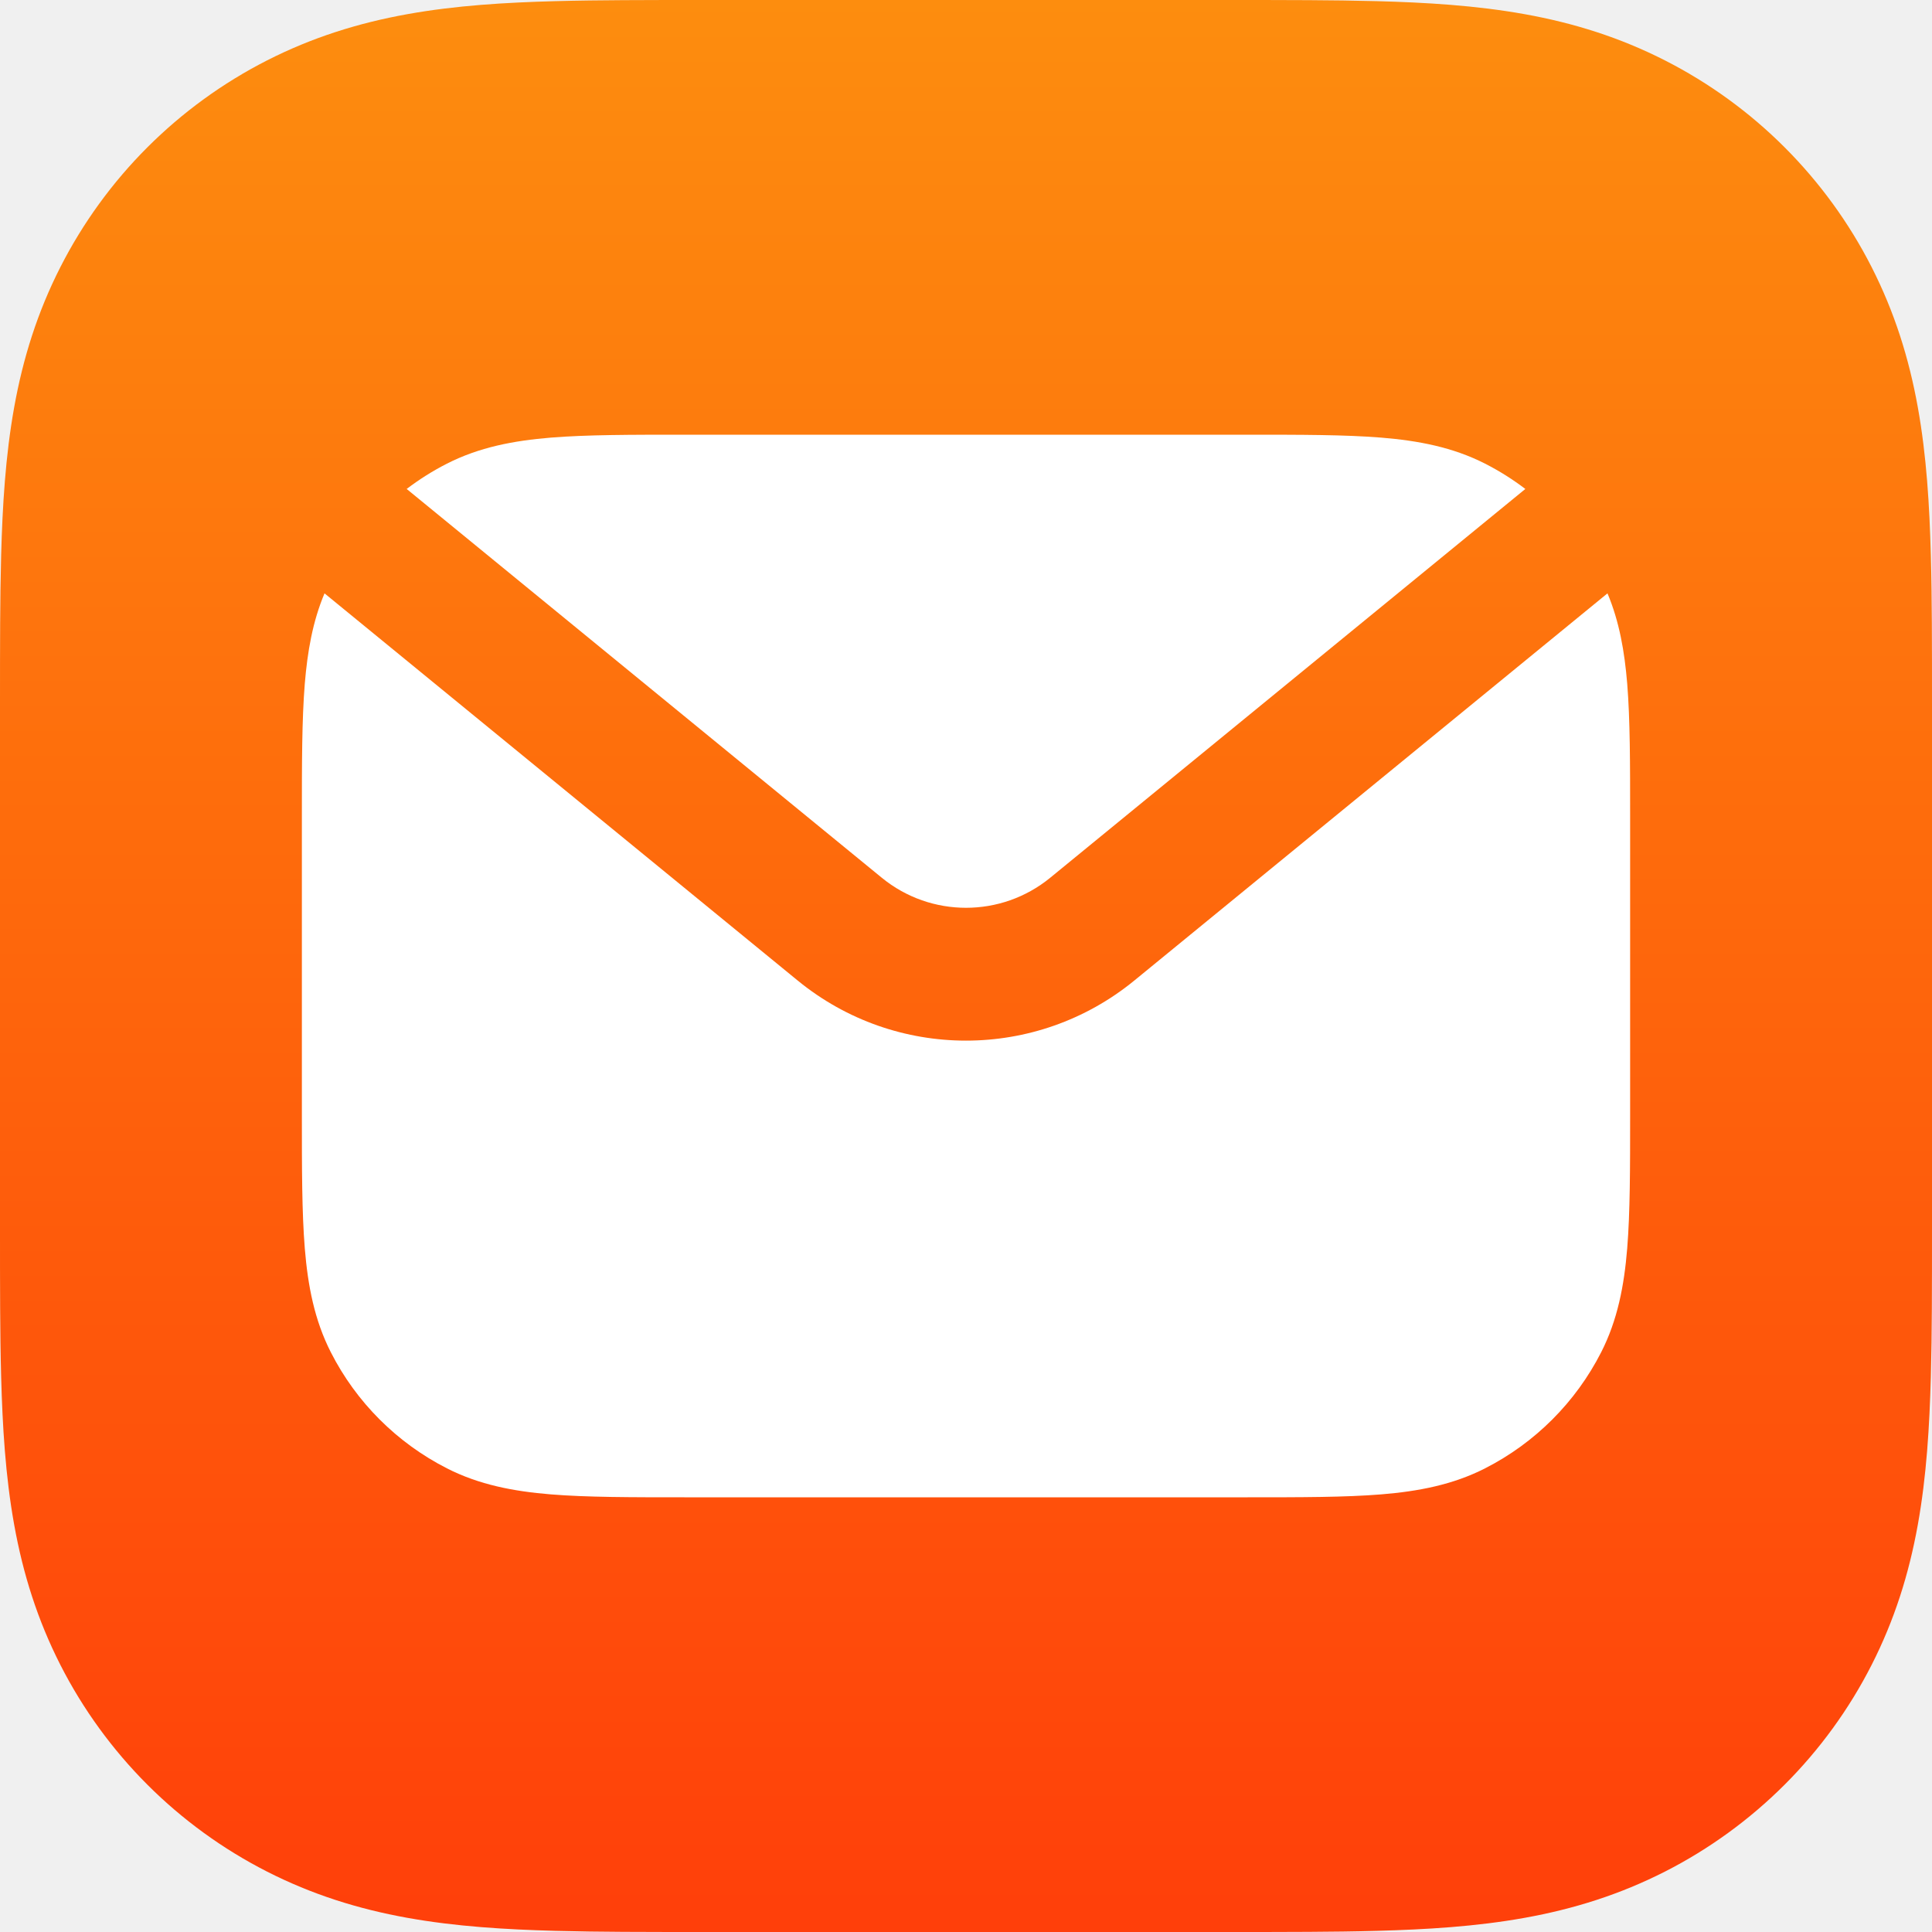
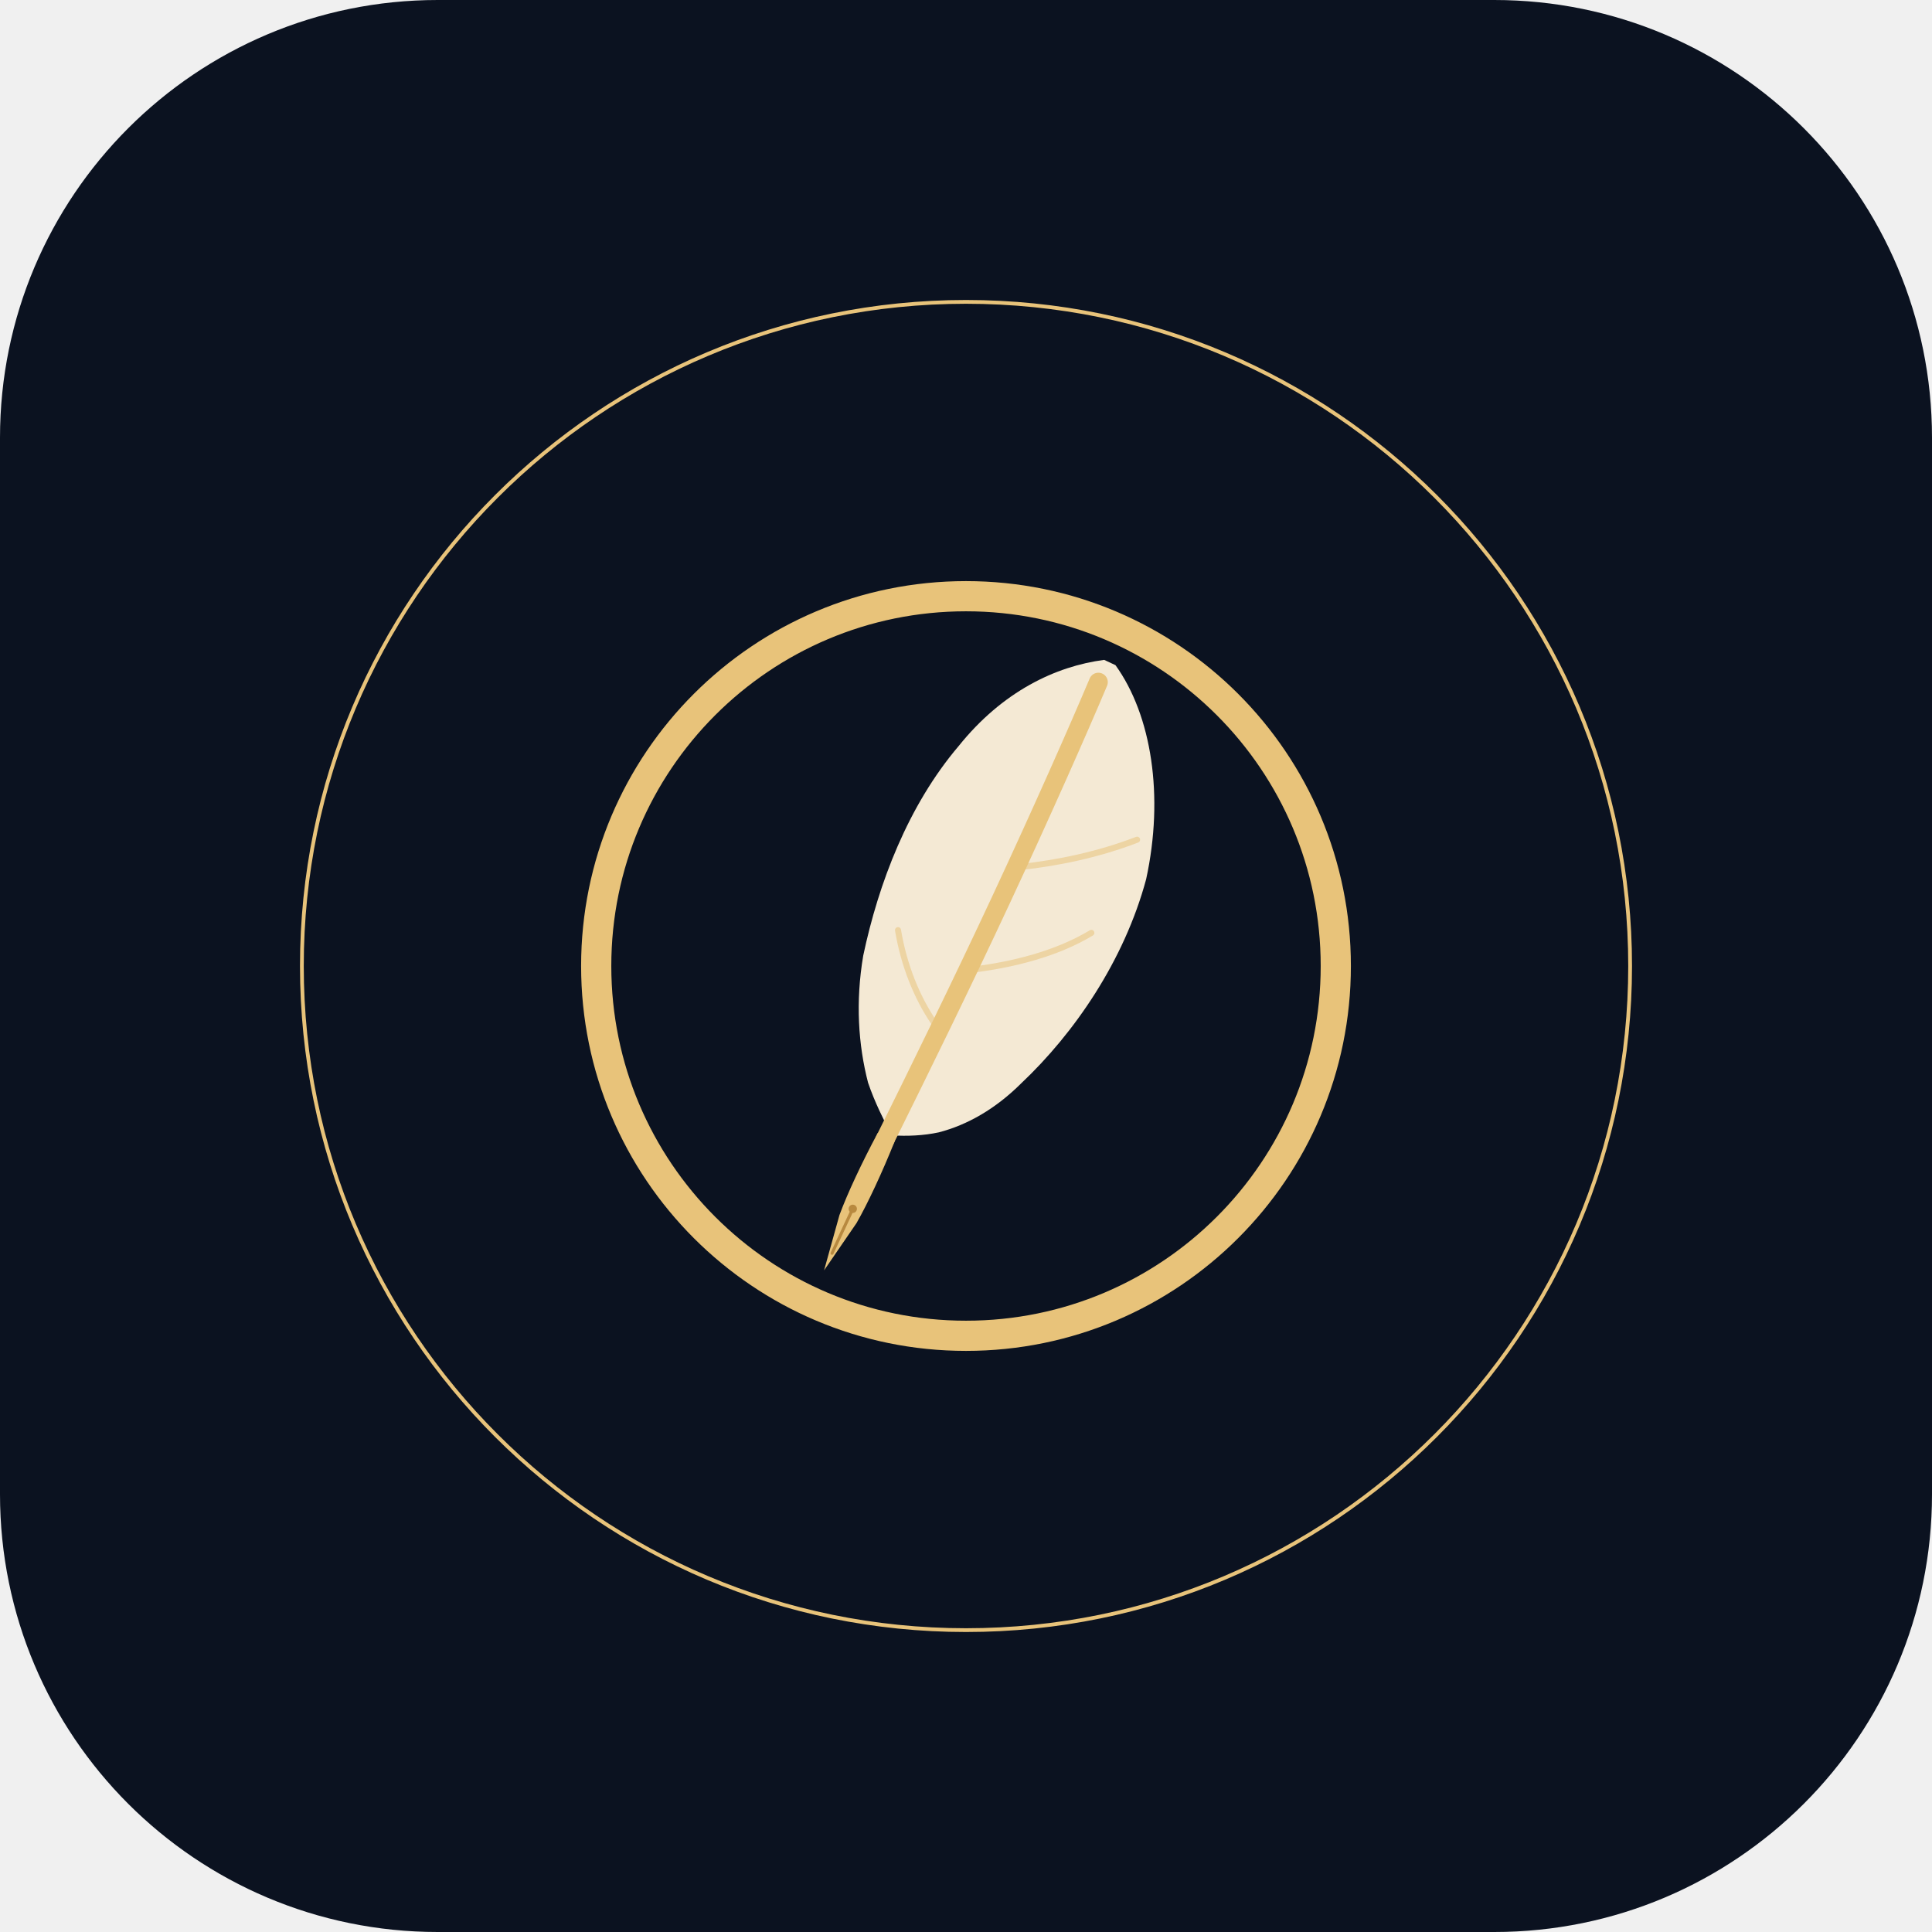
- <svg xmlns="http://www.w3.org/2000/svg" width="1024" height="1024" viewBox="0 0 1024 1024" fill="none">
-   <defs>
-     <linearGradient id="background" x1="512" y1="1024" x2="512" y2="0" gradientUnits="userSpaceOnUse">
-       <stop stop-color="#FF3F0A" />
-       <stop offset="1" stop-color="#FD8D0E" />
-     </linearGradient>
-     <clipPath id="appleCanvasMask" clipPathUnits="userSpaceOnUse">
-       <path d="M1024.53 651.531C1024.53 665.771 1024.53 680.011 1024.45 694.261C1024.38 706.261 1024.24 718.251 1023.92 730.241C1023.21 756.371 1021.67 782.731 1017.03 808.581C1012.32 834.801 1004.63 859.201 992.501 883.021C980.581 906.431 965.011 927.861 946.431 946.431C927.851 965.001 906.431 980.581 883.021 992.501C859.201 1004.62 834.801 1012.32 808.581 1017.03C782.741 1021.68 756.381 1023.21 730.241 1023.92C718.251 1024.25 706.251 1024.38 694.261 1024.45C680.021 1024.54 665.781 1024.53 651.531 1024.53H373.531C359.291 1024.53 345.051 1024.53 330.801 1024.45C318.801 1024.38 306.811 1024.24 294.821 1023.92C268.691 1023.21 242.331 1021.67 216.481 1017.03C190.261 1012.32 165.861 1004.63 142.041 992.501C118.631 980.581 97.201 965.011 78.631 946.431C60.061 927.851 44.481 906.431 32.561 883.021C20.441 859.201 12.741 834.801 8.031 808.581C3.381 782.741 1.851 756.381 1.141 730.241C0.811 718.251 0.681 706.251 0.611 694.261C0.521 680.021 0.531 665.781 0.531 651.531V373.531C0.531 359.291 0.531 345.051 0.611 330.801C0.681 318.801 0.821 306.811 1.141 294.821C1.851 268.691 3.391 242.331 8.031 216.481C12.741 190.261 20.431 165.861 32.561 142.041C44.481 118.631 60.051 97.201 78.631 78.631C97.211 60.061 118.631 44.481 142.041 32.561C165.861 20.441 190.261 12.741 216.481 8.031C242.321 3.381 268.681 1.851 294.821 1.141C306.811 0.811 318.811 0.681 330.801 0.611C345.041 0.521 359.281 0.531 373.531 0.531H651.531C665.771 0.531 680.011 0.531 694.261 0.611C706.261 0.681 718.251 0.821 730.241 1.141C756.371 1.851 782.731 3.391 808.581 8.031C834.801 12.741 859.201 20.431 883.021 32.561C906.431 44.481 927.861 60.051 946.431 78.631C965.001 97.211 980.581 118.631 992.501 142.041C1004.62 165.861 1012.32 190.261 1017.03 216.481C1021.68 242.321 1023.21 268.681 1023.92 294.821C1024.25 306.811 1024.38 318.811 1024.45 330.801C1024.54 345.041 1024.53 359.281 1024.53 373.531V651.531Z" transform="translate(-0.530661 -0.530665)" fill="white" />
-     </clipPath>
-   </defs>
-   <g clip-path="url(#appleCanvasMask)">
-     <rect width="1024" height="1024" fill="url(#background)" />
-     <g transform="translate(89.6 89.6) scale(35.2)">
-       <path d="M2.341 6.389C2.162 6.814 2.084 7.265 2.044 7.748C2 8.289 2 8.954 2 9.759V14.241C2 15.046 2 15.711 2.044 16.252C2.09 16.814 2.189 17.331 2.436 17.816C2.819 18.569 3.431 19.18 4.184 19.564C4.669 19.811 5.186 19.91 5.748 19.956C6.289 20 6.954 20 7.759 20H16.241C17.046 20 17.711 20 18.252 19.956C18.814 19.91 19.331 19.811 19.816 19.564C20.569 19.18 21.18 18.569 21.564 17.816C21.811 17.331 21.91 16.814 21.956 16.252C22 15.711 22 15.046 22 14.241V9.759C22 8.954 22 8.289 21.956 7.748C21.916 7.265 21.838 6.814 21.659 6.389L14.533 12.22C13.059 13.425 10.941 13.425 9.467 12.22L2.341 6.389Z" fill="white" />
-       <path d="M20.422 4.817C20.233 4.673 20.03 4.545 19.816 4.436C19.331 4.189 18.814 4.09 18.252 4.044C17.711 4 17.046 4 16.241 4H7.759C6.954 4 6.289 4 5.748 4.044C5.186 4.09 4.669 4.189 4.184 4.436C3.97 4.545 3.767 4.673 3.578 4.817L10.733 10.672C11.47 11.274 12.53 11.274 13.267 10.672L20.422 4.817Z" fill="white" />
-     </g>
+ <svg xmlns="http://www.w3.org/2000/svg" viewBox="0 0 1024 1024">
+   <rect width="1024" height="1024" rx="232" fill="#0B1220" />
+   <circle cx="512" cy="512" r="352" fill="none" stroke="#E8C37A" stroke-width="2" />
+   <circle cx="512" cy="512" r="196" fill="none" stroke="#E8C37A" stroke-width="16" />
+   <g transform="translate(512 512) rotate(25)">
+     <path d="M 4.4 -178 C 33 -162 57.2 -126 67.1 -82 C 74.8 -38 67.1 8 52.8 44 C 46.2 62 36.3 76 24.2 86 C 17.6 91 9.9 95 2.2 98 C -5.5 92 -13.2 86 -20.9 78 C -34.1 62 -45.1 42 -51.7 18 C -60.5 -20 -63.8 -64 -52.8 -104 C -44 -140 -24.2 -164 -2.2 -178 Z" fill="#F4E9D4" />
+     <path d="M 4.4 -60 C 20.9 -70 38.5 -83 53.9 -99" fill="none" stroke="#E8C37A" stroke-width="3.2" stroke-linecap="round" opacity="0.55" />
+     <path d="M 4.4 0 C 22 -11 40.7 -26 52.8 -44" fill="none" stroke="#E8C37A" stroke-width="3.2" stroke-linecap="round" opacity="0.55" />
+     <path d="M -3.3 34 C -16.5 26 -29.7 14 -40.7 -2" fill="none" stroke="#E8C37A" stroke-width="3.2" stroke-linecap="round" opacity="0.55" />
+     <path d="M -5 100 C -6 118 -6 136 -5 148 L 0 178 L 5 148 C 6 136 6 118 5 100 Z" fill="#E8C37A" />
+     <path d="M 0 142 L 0 168" fill="none" stroke="#B8893F" stroke-width="1.6" stroke-linecap="round" />
+     <circle cx="0" cy="142" r="2.2" fill="#B8893F" />
+     <path d="M 0 102 C 1 60 2 10 2 -40 C 2 -90 1 -140 0 -166" fill="none" stroke="#E8C37A" stroke-width="10" stroke-linecap="round" />
  </g>
</svg>
